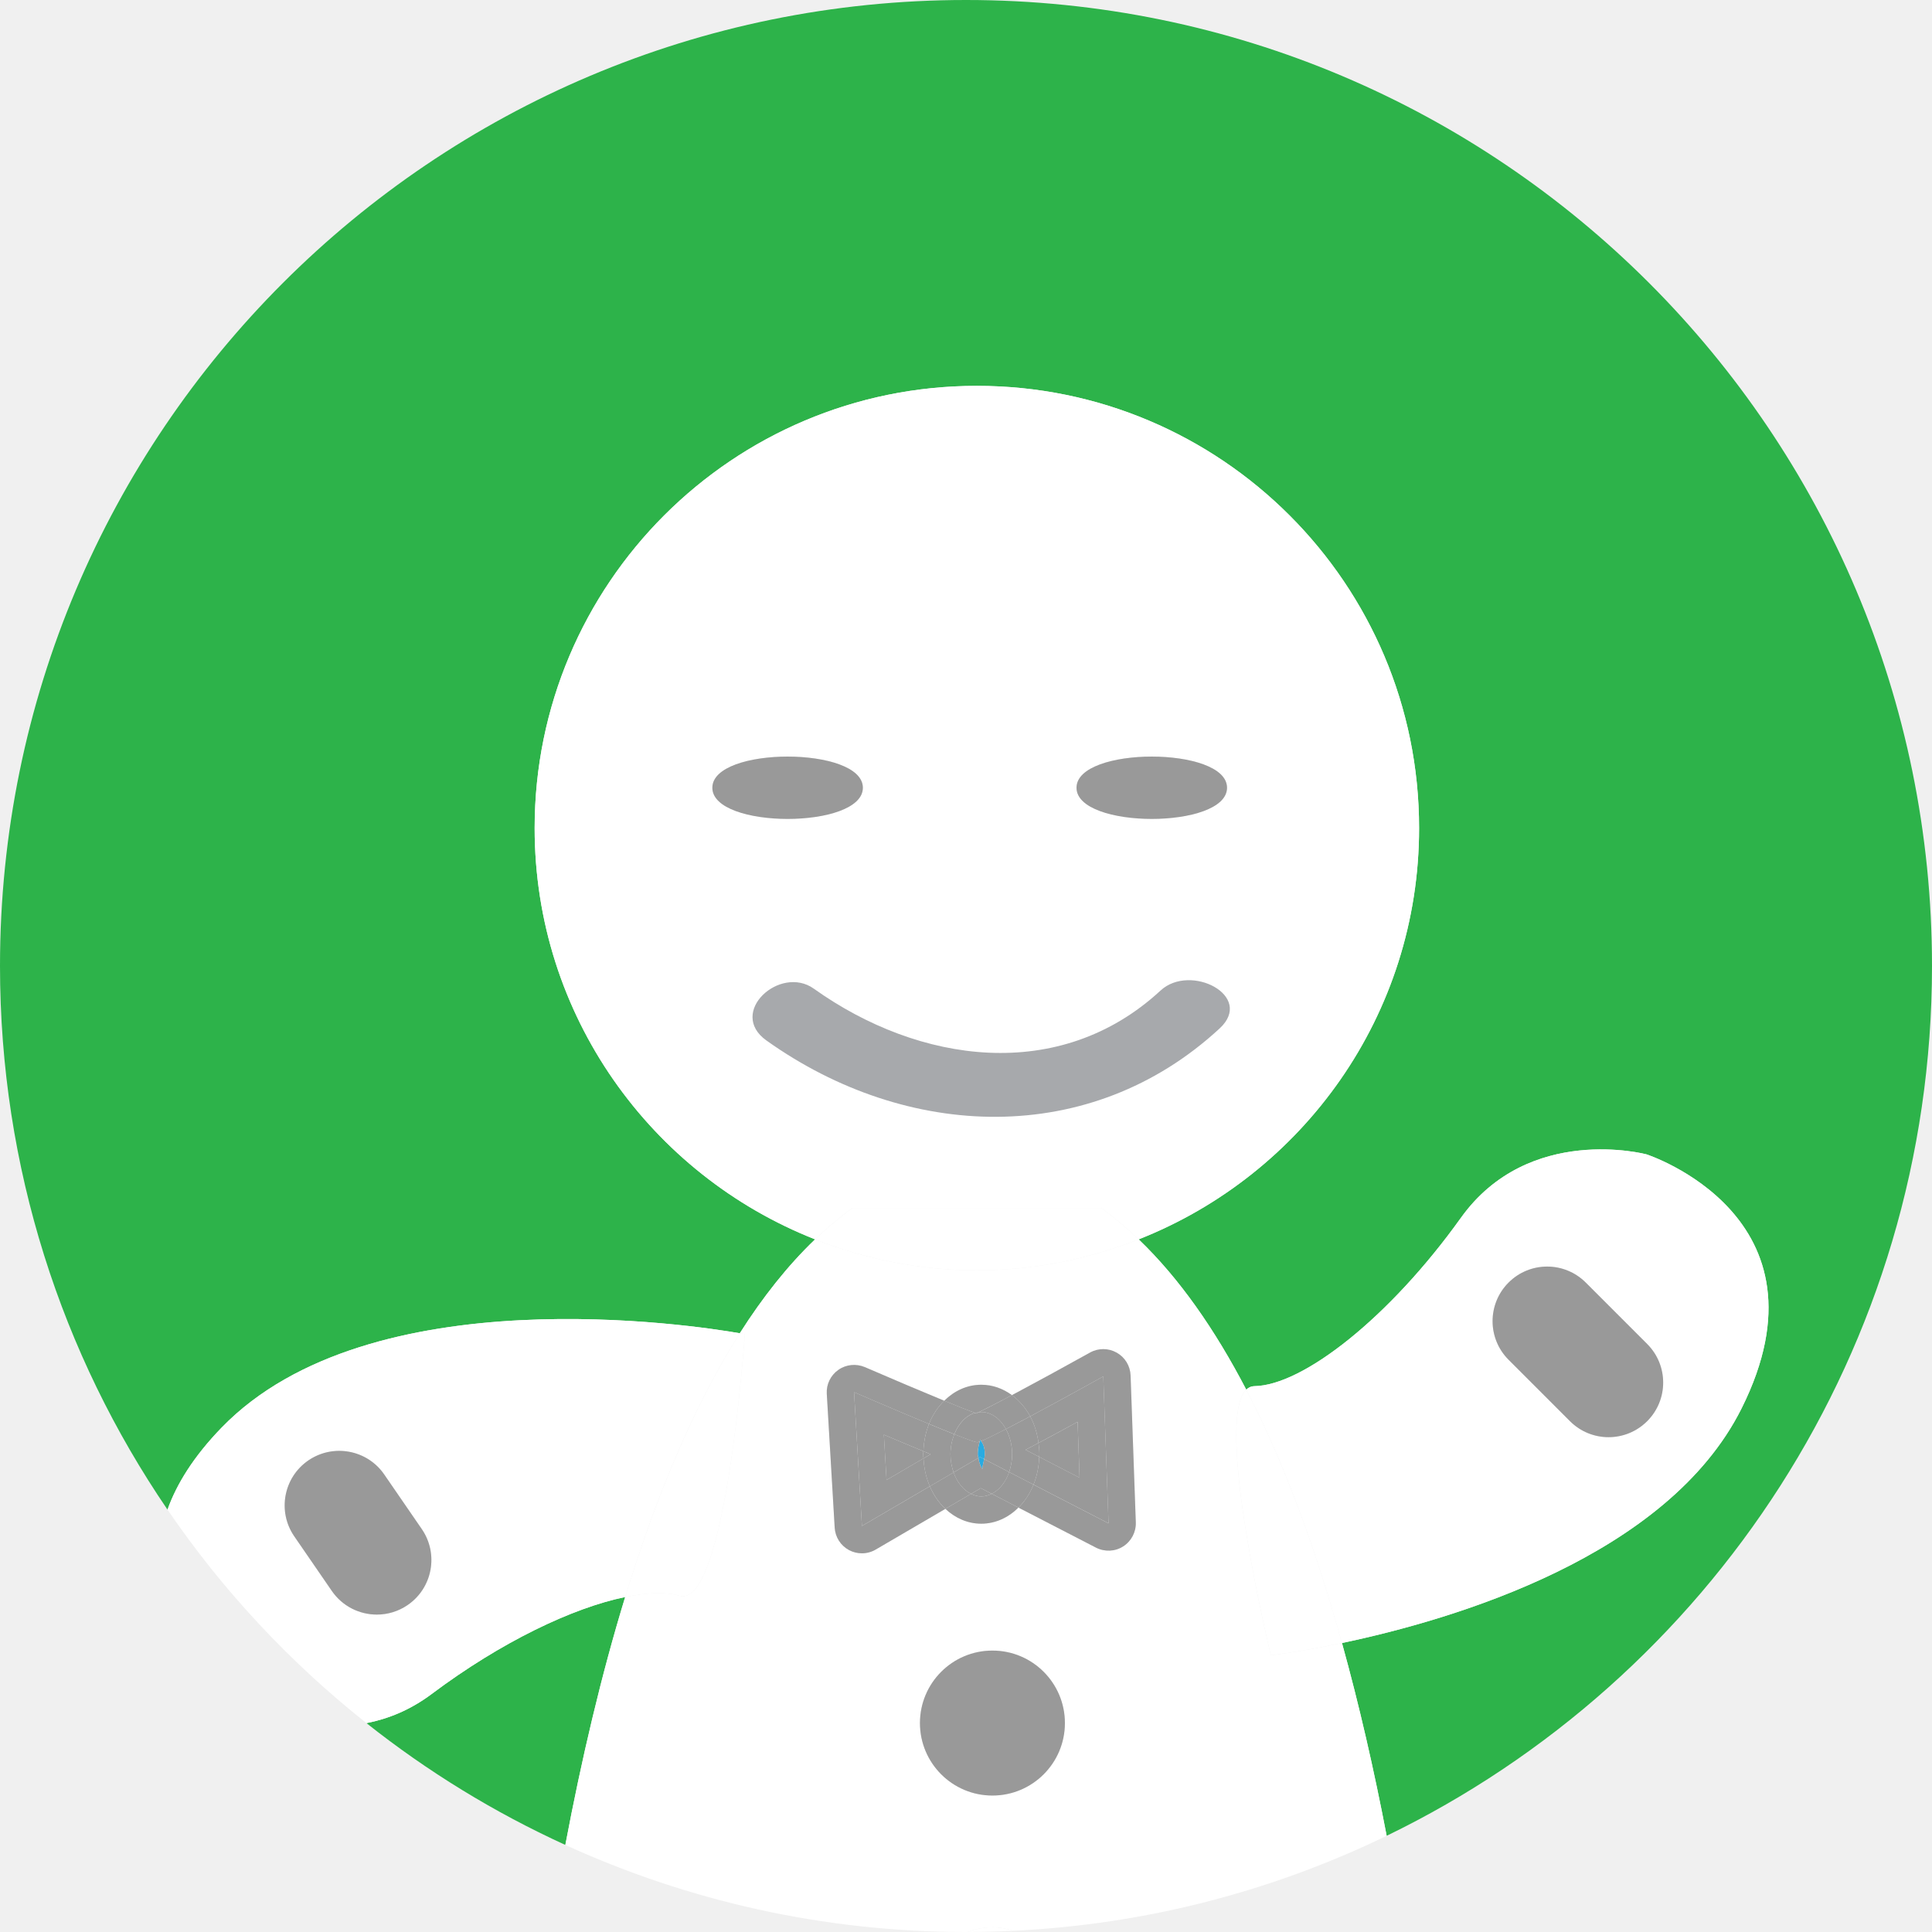
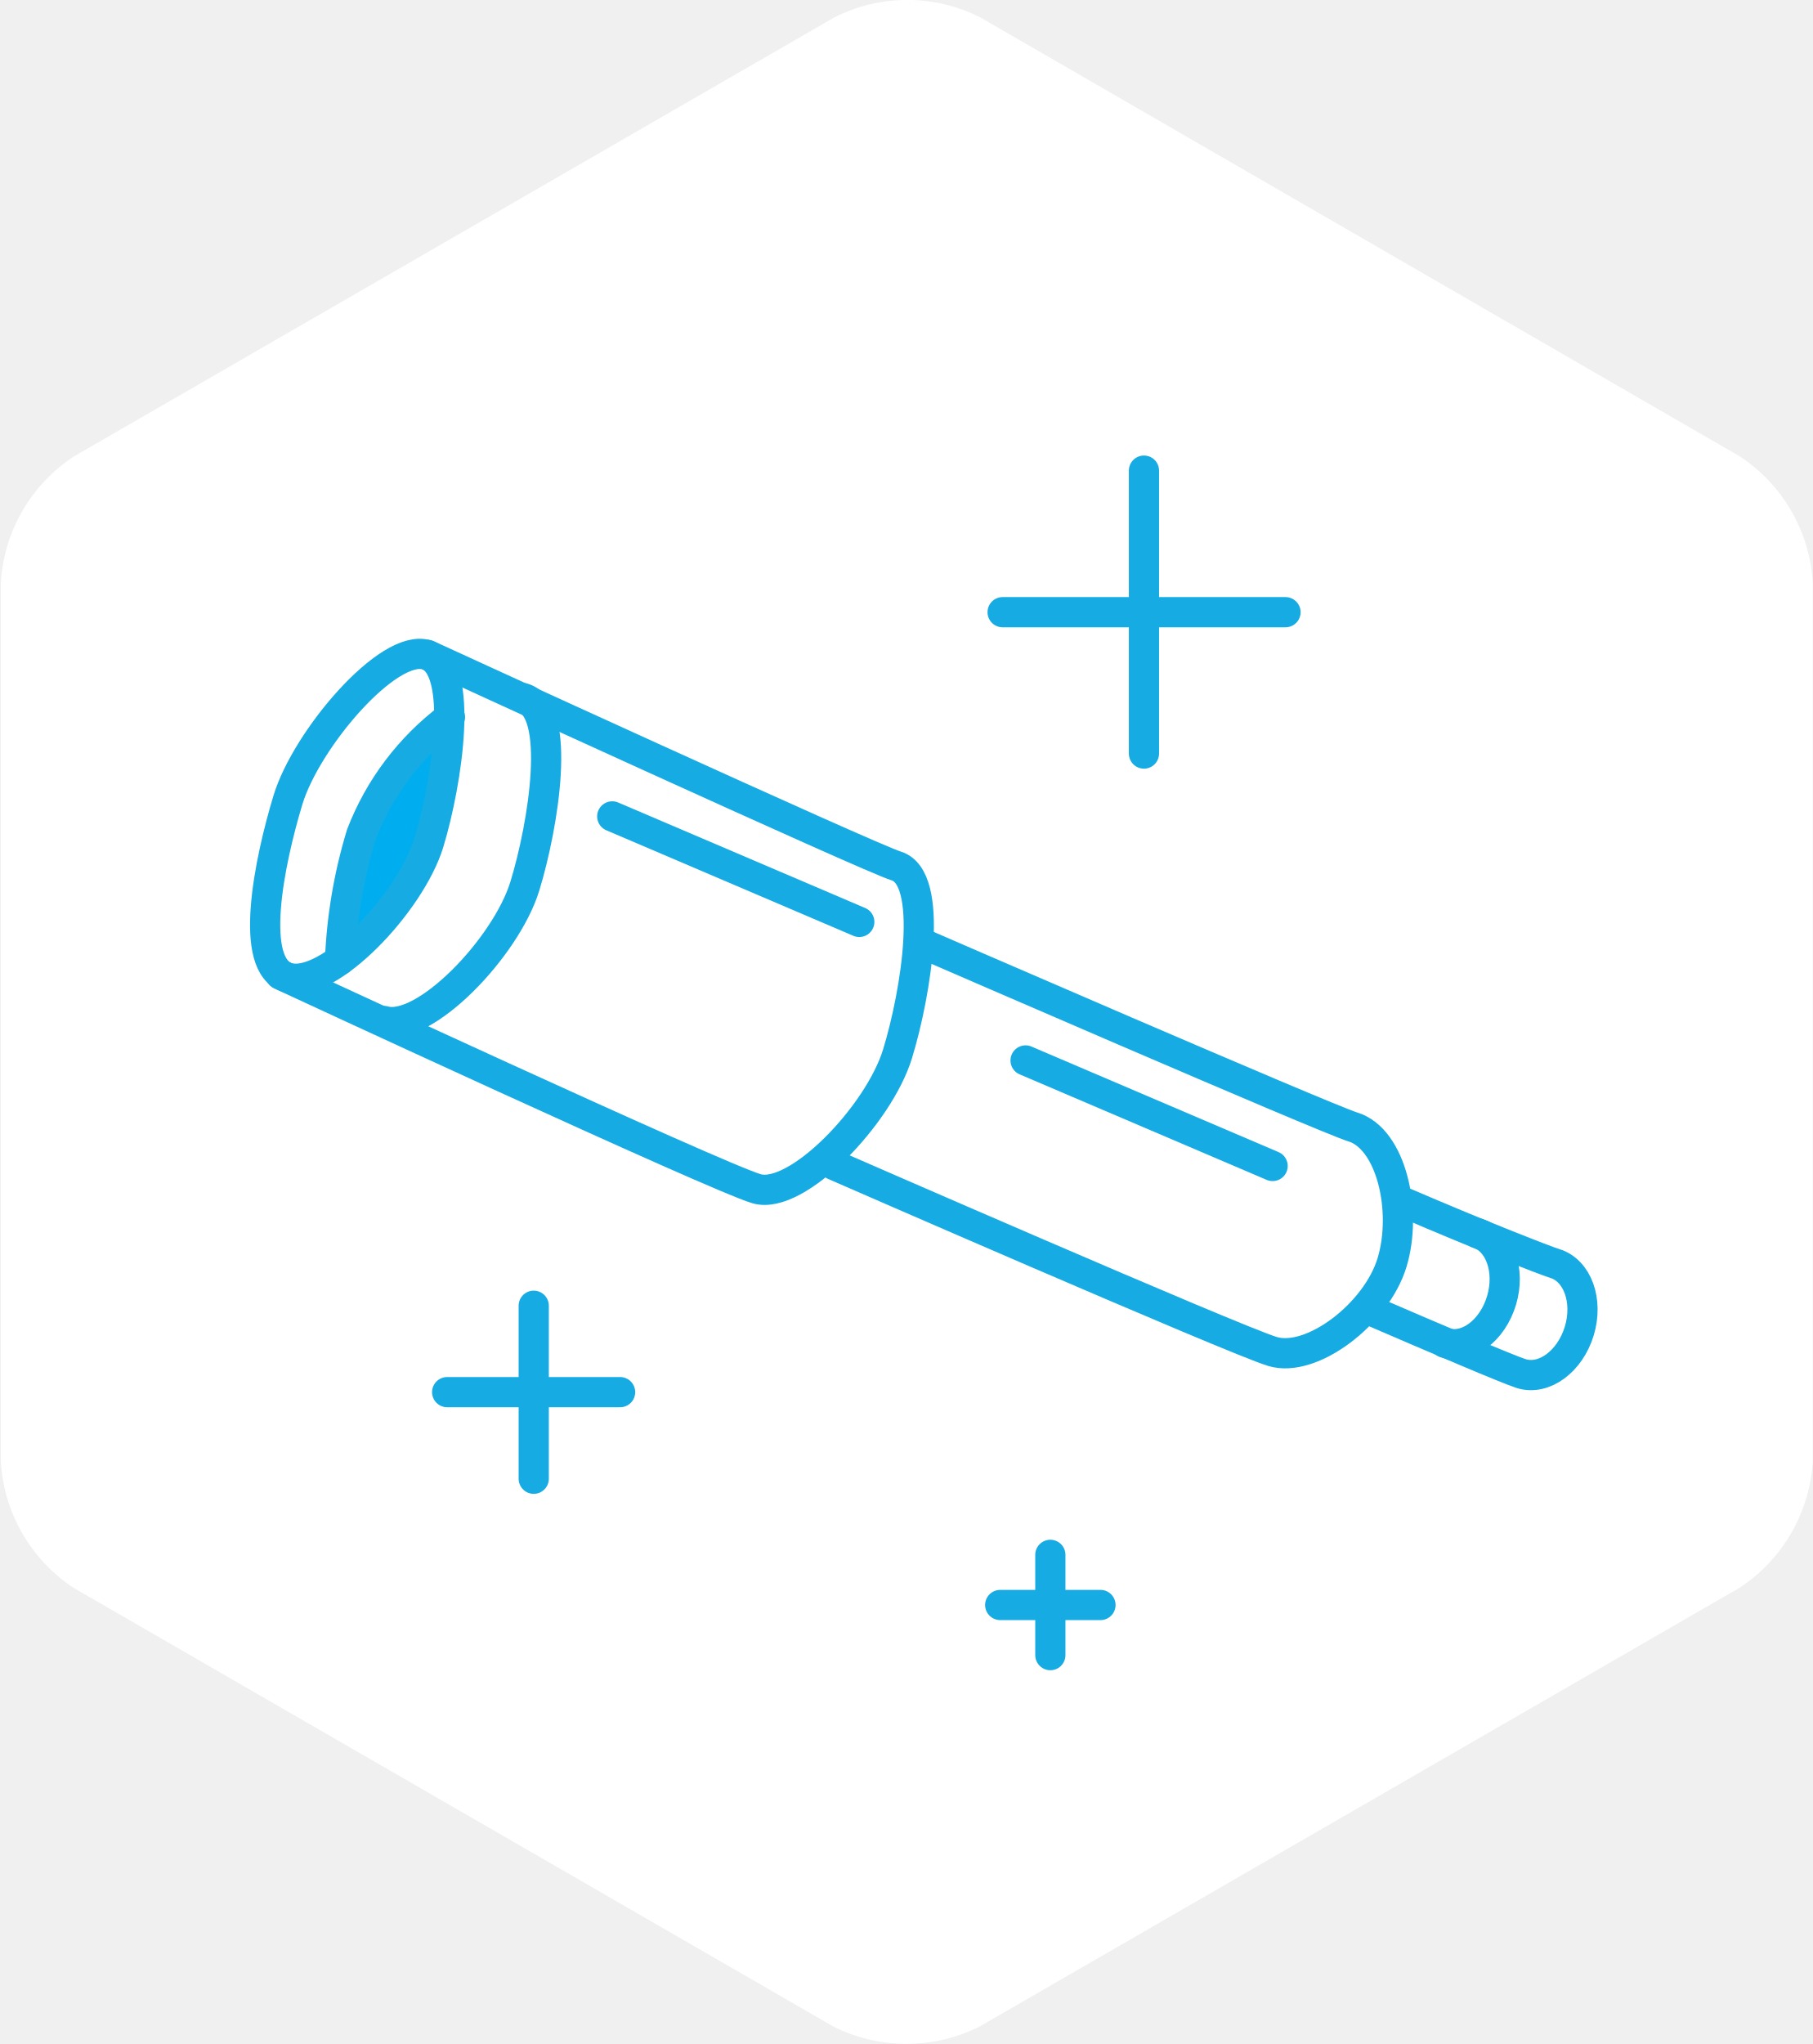
- <svg xmlns="http://www.w3.org/2000/svg" version="1.1" id="Layer_1" x="0px" y="0px" viewBox="0 0 63.6 63.6" style="enable-background:new 0 0 63.6 63.6;" xml:space="preserve">
-   <g>
-     <path style="fill:#2DB34A;" d="M14.216,55.761c-0.717,0.538-1.449,0.826-2.153,0.963c2.002,1.587,4.198,2.937,6.548,4.01   c0.533-2.82,1.181-5.585,1.97-8.161C18.848,52.929,16.495,54.052,14.216,55.761z" />
-     <path style="fill:#2DB34A;" d="M31.8,0C14.237,0,0,14.237,0,31.8c0,6.637,2.036,12.798,5.514,17.896   c0.302-0.846,0.862-1.752,1.782-2.701c4.881-5.033,15.619-3.357,17.058-3.105c0.755-1.188,1.579-2.229,2.479-3.091   C21.43,38.672,17.6,33.419,17.6,27.26c0-8.04,6.518-14.558,14.558-14.558S46.716,19.22,46.716,27.26   c0,6.158-3.83,11.411-9.232,13.539c1.342,1.286,2.515,2.974,3.542,4.948c0.074-0.071,0.161-0.114,0.266-0.115   c1.605-0.024,4.455-2.263,6.797-5.537C50.326,36.967,54.201,38,54.201,38s6.291,2.042,3.13,8.365   c-2.435,4.869-9.458,6.946-13.154,7.722c0.567,2.039,1.054,4.174,1.471,6.346C56.272,55.285,63.6,44.399,63.6,31.8   C63.6,14.237,49.363,0,31.8,0z" />
-     <path style="fill:#FFFFFF;" d="M20.581,52.573c1.01-3.299,2.25-6.287,3.773-8.683c-1.44-0.252-12.178-1.928-17.058,3.105   c-0.92,0.949-1.48,1.855-1.782,2.701c1.816,2.662,4.029,5.03,6.549,7.028c0.704-0.137,1.436-0.425,2.153-0.963   C16.495,54.052,18.848,52.929,20.581,52.573z M13.422,52.835c-0.311,0.213-0.665,0.316-1.016,0.316   c-0.572,0-1.134-0.272-1.483-0.779l-1.236-1.797c-0.562-0.818-0.354-1.937,0.463-2.499c0.818-0.559,1.938-0.355,2.499,0.463   l1.236,1.797C14.447,51.154,14.24,52.273,13.422,52.835z" />
-     <path style="fill:#FFFFFF;" d="M57.33,46.365c3.161-6.323-3.13-8.365-3.13-8.365s-3.875-1.032-6.112,2.094   c-2.342,3.273-5.192,5.513-6.797,5.537c-0.105,0.002-0.192,0.044-0.266,0.115c1.259,2.42,2.296,5.269,3.15,8.341   C47.872,53.311,54.895,51.234,57.33,46.365z M49.66,42.221c0.702-0.702,1.839-0.702,2.541,0l2.022,2.022   c0.702,0.702,0.702,1.839,0,2.541c-0.351,0.351-0.811,0.527-1.271,0.527s-0.92-0.176-1.271-0.527l-2.022-2.022   C48.958,44.06,48.958,42.923,49.66,42.221z" />
-     <path style="fill:#FFFFFF;" d="M41.836,54.491c0,0-1.877-7.719-0.81-8.745c-1.026-1.973-2.199-3.661-3.542-4.948   c-1.651,0.65-3.444,1.019-5.326,1.019s-3.674-0.369-5.326-1.019c-0.9,0.862-1.724,1.903-2.479,3.091   c0.105,0.018,0.165,0.03,0.165,0.03s-0.615,9.073-2.153,8.612c-0.449-0.135-1.07-0.105-1.785,0.042   c-0.789,2.576-1.437,5.341-1.97,8.161C22.63,62.569,27.094,63.6,31.8,63.6c0.015,0,0.031-0.001,0.046-0.001   c0.258-0.095,0.533-0.155,0.824-0.155c0.245,0,0.477,0.048,0.7,0.116c4.384-0.213,8.535-1.314,12.278-3.127   c-0.417-2.172-0.904-4.307-1.471-6.346C42.765,54.384,41.836,54.491,41.836,54.491z M32.67,59.108   c-1.318,0-2.386-1.068-2.386-2.386s1.068-2.386,2.386-2.386s2.386,1.068,2.386,2.386S33.987,59.108,32.67,59.108z M36.973,50.906   c-0.269,0.171-0.611,0.184-0.893,0.039l-2.552-1.317c-0.331,0.327-0.752,0.53-1.225,0.53c-0.452,0-0.858-0.186-1.182-0.489   l-2.294,1.34c-0.139,0.082-0.297,0.123-0.453,0.123c-0.146,0-0.291-0.035-0.425-0.106c-0.276-0.147-0.455-0.427-0.472-0.74   l-0.26-4.405c-0.019-0.312,0.126-0.61,0.383-0.789c0.255-0.178,0.584-0.21,0.872-0.089c0.896,0.389,1.863,0.799,2.611,1.106   c0.33-0.325,0.75-0.526,1.22-0.526c0.375,0,0.718,0.128,1.01,0.342c0.75-0.398,1.693-0.912,2.57-1.401   c0.272-0.154,0.605-0.152,0.878,0.002c0.274,0.154,0.446,0.438,0.458,0.751l0.172,4.837C37.401,50.434,37.243,50.735,36.973,50.906   z" />
-     <path style="fill:#FFFFFF;" d="M22.366,52.532c1.538,0.461,2.153-8.612,2.153-8.612s-0.06-0.011-0.165-0.03   c-1.522,2.396-2.763,5.384-3.773,8.683C21.297,52.427,21.917,52.397,22.366,52.532z" />
-     <path style="fill:#FFFFFF;" d="M41.836,54.491c0,0,0.929-0.108,2.34-0.404c-0.854-3.071-1.892-5.92-3.15-8.341   C39.959,46.772,41.836,54.491,41.836,54.491z" />
-     <path style="fill:#FFFFFF;" d="M29.695,39.768h4.926h1.635c0.424,0.306,0.832,0.653,1.227,1.031   c5.403-2.127,9.232-7.381,9.232-13.539c0-8.04-6.518-14.558-14.558-14.558S17.6,19.22,17.6,27.26c0,6.158,3.83,11.411,9.232,13.539   c0.395-0.378,0.803-0.725,1.227-1.031H29.695z M40.393,25.932c0,1.368-4.955,1.368-4.955,0S40.393,24.564,40.393,25.932z    M23.45,25.932c0-1.368,4.955-1.368,4.955,0S23.45,27.301,23.45,25.932z" />
-     <path style="fill:#FFFFFF;" d="M37.484,40.799c-0.395-0.378-0.803-0.725-1.227-1.031h-1.635h-4.926H28.06   c-0.424,0.306-0.832,0.653-1.227,1.031c1.651,0.65,3.444,1.019,5.326,1.019S35.833,41.449,37.484,40.799z" />
-     <path style="fill:#999999;" d="M28.405,25.932c0-1.368-4.955-1.368-4.955,0S28.405,27.301,28.405,25.932z" />
-     <path style="fill:#999999;" d="M40.393,25.932c0-1.368-4.955-1.368-4.955,0S40.393,27.301,40.393,25.932z" />
-     <path style="fill:#FFFFFF;" d="M31.846,63.599c0.511-0.001,1.019-0.014,1.523-0.039c-0.223-0.069-0.454-0.116-0.7-0.116   C32.379,63.444,32.104,63.504,31.846,63.599z" />
-     <circle style="fill:#999999;" cx="32.67" cy="56.722" r="2.386" />
-     <path style="fill:#999999;" d="M29.184,48.72l1.217-0.711c-0.002-0.047-0.011-0.091-0.011-0.138c0-0.034,0.007-0.065,0.008-0.098   c-0.356-0.146-0.77-0.318-1.302-0.544L29.184,48.72z" />
-     <path style="fill:#999999;" d="M35.474,46.806c-0.51,0.28-0.931,0.507-1.287,0.696c0.016,0.121,0.03,0.243,0.03,0.371   c0,0.03-0.006,0.058-0.007,0.087l1.329,0.686L35.474,46.806z" />
-     <path style="fill:#999999;" d="M30.609,48.928l-2.235,1.306l-0.259-4.405c0,0,1.328,0.576,2.467,1.047   c0.119-0.299,0.29-0.557,0.501-0.765c-0.748-0.308-1.715-0.718-2.611-1.106c-0.288-0.121-0.618-0.09-0.872,0.089   c-0.256,0.179-0.402,0.477-0.383,0.789l0.26,4.405c0.018,0.312,0.197,0.592,0.472,0.74c0.133,0.071,0.279,0.106,0.425,0.106   c0.156,0,0.314-0.041,0.453-0.123l2.294-1.34C30.907,49.471,30.734,49.22,30.609,48.928z" />
-     <path style="fill:#999999;" d="M36.76,44.528c-0.272-0.154-0.605-0.155-0.878-0.002c-0.877,0.488-1.82,1.002-2.57,1.401   c0.242,0.177,0.447,0.414,0.6,0.699c1.137-0.607,2.407-1.315,2.407-1.315l0.173,4.837l-2.47-1.274   c-0.118,0.295-0.288,0.55-0.495,0.756l2.552,1.317c0.283,0.145,0.625,0.132,0.893-0.039c0.27-0.171,0.428-0.472,0.418-0.791   l-0.172-4.837C37.206,44.965,37.034,44.681,36.76,44.528z" />
-     <path style="fill:#999999;" d="M35.474,46.806l0.065,1.839l-1.329-0.686c-0.01,0.33-0.076,0.637-0.187,0.914l2.47,1.274   L36.32,45.31c0,0-1.27,0.708-2.407,1.315c0.139,0.259,0.232,0.556,0.274,0.876C34.543,47.312,34.964,47.085,35.474,46.806z" />
-     <path style="fill:#999999;" d="M29.184,48.72l-0.088-1.491c0.531,0.226,0.945,0.398,1.302,0.544   c0.011-0.323,0.076-0.625,0.184-0.898c-1.14-0.471-2.467-1.047-2.467-1.047l0.259,4.405l2.235-1.306   c-0.119-0.277-0.191-0.586-0.208-0.919L29.184,48.72z" />
-     <path style="fill:#999999;" d="M12.649,48.539c-0.562-0.818-1.681-1.022-2.499-0.463c-0.818,0.562-1.025,1.681-0.463,2.499   l1.236,1.797c0.349,0.507,0.911,0.779,1.483,0.779c0.351,0,0.706-0.103,1.016-0.316c0.818-0.562,1.025-1.681,0.463-2.499   L12.649,48.539z" />
-     <path style="fill:#999999;" d="M51.682,46.784c0.351,0.351,0.811,0.527,1.271,0.527s0.92-0.176,1.271-0.527   c0.702-0.702,0.702-1.839,0-2.541l-2.022-2.022c-0.702-0.702-1.839-0.702-2.541,0c-0.702,0.702-0.702,1.839,0,2.541L51.682,46.784z   " />
-     <path style="fill:#29ABE2;" d="M32.209,47.994c0.028,0.193,0.095,0.333,0.138,0.371c-0.025-0.036,0.021-0.162,0.05-0.331   l-0.136-0.07L32.209,47.994z" />
-     <path style="fill:#29ABE2;" d="M32.249,47.457c0.014-0.005,0.031-0.011,0.048-0.018c-0.012-0.017-0.027-0.05-0.037-0.059   C32.269,47.391,32.254,47.431,32.249,47.457z" />
-     <path style="fill:#29ABE2;" d="M32.187,47.872c0,0.051,0.016,0.078,0.022,0.122l0.052-0.03l0.136,0.07   c0.009-0.054,0.024-0.095,0.024-0.162c0-0.225-0.068-0.359-0.123-0.433c-0.018,0.007-0.034,0.013-0.048,0.018   C32.234,47.536,32.187,47.663,32.187,47.872z" />
-     <path style="fill:#999999;" d="M32.204,46.497c0.251-0.121,0.639-0.321,1.109-0.57c-0.292-0.214-0.635-0.342-1.01-0.342   c-0.47,0-0.89,0.201-1.22,0.526c0.43,0.177,0.781,0.317,1.012,0.402C32.13,46.503,32.167,46.502,32.204,46.497z" />
-     <path style="fill:#999999;" d="M32.303,49.261c-0.119,0-0.231-0.033-0.337-0.085L31.12,49.67c0.324,0.303,0.73,0.489,1.182,0.489   c0.473,0,0.895-0.203,1.225-0.53l-0.882-0.455C32.538,49.227,32.424,49.261,32.303,49.261z" />
-     <path style="fill:#999999;" d="M34.187,47.501c-0.154,0.081-0.299,0.158-0.428,0.225l0.451,0.233   c0.001-0.03,0.007-0.057,0.007-0.087C34.217,47.745,34.203,47.622,34.187,47.501z" />
-     <path style="fill:#999999;" d="M30.401,48.01l0.236-0.138c-0.07-0.028-0.163-0.067-0.239-0.098   c-0.001,0.033-0.008,0.065-0.008,0.098C30.39,47.919,30.399,47.963,30.401,48.01z" />
-     <path style="fill:#999999;" d="M34.023,48.873l-0.803-0.414c-0.114,0.332-0.32,0.59-0.575,0.715l0.882,0.455   C33.736,49.423,33.905,49.169,34.023,48.873z" />
-     <path style="fill:#999999;" d="M31.392,48.471l-0.783,0.457c0.125,0.291,0.299,0.542,0.512,0.742l0.846-0.494   C31.713,49.053,31.507,48.799,31.392,48.471z" />
-     <path style="fill:#999999;" d="M30.582,46.875c0.3,0.124,0.587,0.241,0.833,0.338c0.14-0.353,0.384-0.616,0.68-0.701   c-0.231-0.085-0.582-0.226-1.012-0.402C30.872,46.318,30.701,46.576,30.582,46.875z" />
-     <path style="fill:#999999;" d="M32.303,46.483c0.333,0,0.626,0.223,0.811,0.562c0.245-0.126,0.516-0.268,0.799-0.419   c-0.153-0.285-0.358-0.521-0.6-0.699c-0.47,0.249-0.858,0.45-1.109,0.57C32.237,46.492,32.269,46.483,32.303,46.483z" />
-     <path style="fill:#999999;" d="M33.318,47.872c0,0.211-0.037,0.408-0.098,0.587l0.803,0.414c0.111-0.277,0.177-0.585,0.187-0.914   l-0.451-0.233c0.129-0.067,0.274-0.143,0.428-0.225c-0.042-0.321-0.135-0.617-0.274-0.876c-0.283,0.151-0.554,0.294-0.799,0.419   C33.241,47.276,33.318,47.56,33.318,47.872z" />
-     <path style="fill:#999999;" d="M31.415,47.214c-0.246-0.097-0.534-0.214-0.833-0.338c-0.108,0.273-0.173,0.575-0.184,0.898   c0.077,0.031,0.17,0.07,0.239,0.098l-0.236,0.138c0.016,0.333,0.089,0.642,0.208,0.919l0.783-0.457   c-0.064-0.182-0.103-0.384-0.103-0.599C31.289,47.632,31.337,47.41,31.415,47.214z" />
-     <path style="fill:#999999;" d="M32.204,46.497c-0.037,0.005-0.074,0.006-0.109,0.016c0.013,0.005,0.031,0.012,0.043,0.016   C32.156,46.521,32.184,46.506,32.204,46.497z" />
-     <path style="fill:#999999;" d="M31.966,49.176c0.106,0.051,0.218,0.085,0.337,0.085c0.121,0,0.235-0.034,0.342-0.087l-0.359-0.185   L31.966,49.176z" />
-     <path style="fill:#999999;" d="M32.249,47.457c0.005-0.025,0.02-0.066,0.012-0.077c0.01,0.009,0.024,0.042,0.037,0.059   c0.161-0.064,0.456-0.208,0.817-0.394c-0.185-0.339-0.478-0.562-0.811-0.562c-0.034,0-0.066,0.009-0.099,0.014   c-0.02,0.01-0.048,0.024-0.067,0.033c-0.012-0.004-0.03-0.012-0.043-0.016c-0.295,0.085-0.54,0.348-0.68,0.701   c0.4,0.158,0.693,0.264,0.759,0.264C32.188,47.477,32.216,47.468,32.249,47.457z" />
-     <path style="fill:#999999;" d="M32.346,48.365c-0.043-0.039-0.11-0.178-0.138-0.371l-0.817,0.477   c0.116,0.328,0.321,0.582,0.575,0.705l0.321-0.187l0.359,0.185c0.254-0.125,0.461-0.383,0.575-0.715l-0.824-0.425   C32.368,48.203,32.321,48.329,32.346,48.365z" />
-     <path style="fill:#999999;" d="M33.114,47.044c-0.362,0.186-0.656,0.33-0.817,0.394c0.055,0.075,0.123,0.208,0.123,0.433   c0,0.067-0.015,0.107-0.024,0.162l0.824,0.425c0.061-0.179,0.098-0.376,0.098-0.587C33.318,47.56,33.241,47.276,33.114,47.044z" />
-     <path style="fill:#999999;" d="M32.187,47.872c0-0.209,0.047-0.335,0.062-0.415c-0.032,0.011-0.061,0.02-0.075,0.02   c-0.066,0-0.359-0.106-0.759-0.264c-0.078,0.197-0.126,0.419-0.126,0.658c0,0.216,0.039,0.417,0.103,0.599l0.817-0.477   C32.203,47.95,32.187,47.922,32.187,47.872z" />
-   </g>
-   <g>
-     <g>
-       <path style="fill:#A7A9AC;" d="M25.229,34.251c4.621,3.295,10.662,3.54,14.92-0.395c1.158-1.07-0.959-2.16-1.945-1.248    c-3.316,3.065-7.945,2.412-11.414-0.062C25.679,31.754,23.938,33.33,25.229,34.251L25.229,34.251z" />
-     </g>
-   </g>
+ <svg xmlns="http://www.w3.org/2000/svg" id="icons" viewBox="0 0 90.04 101.5">
+   <defs>
+     <style>
+       .cls-1 {
+         fill: #fff;
+       }
+ 
+       .cls-2 {
+         fill: #00aeef;
+       }
+ 
+       .cls-3 {
+         fill: none;
+         stroke: #16ace3;
+         stroke-linecap: round;
+         stroke-linejoin: round;
+         stroke-width: 1.5px;
+       }
+     </style>
+   </defs>
+   <path class="cls-1" d="M1281.94,90.7l37.75,21.79a8.08,8.08,0,0,0,7.27,0l37.75-21.79a8.07,8.07,0,0,0,3.63-6.3V40.82a8.06,8.06,0,0,0-3.63-6.3L1327,12.73a8,8,0,0,0-7.27,0l-37.75,21.79a8.06,8.06,0,0,0-3.64,6.3V84.4A8.07,8.07,0,0,0,1281.94,90.7Z" transform="translate(-1278.3 -11.86)" />
+   <path class="cls-2" d="M1297.2,57.66s-2.18,1.9-1.59-3.08a7.2,7.2,0,0,1,4.9-6.16S1299.78,55.41,1297.2,57.66Z" transform="translate(-1278.3 -11.86)" />
+   <line class="cls-3" x1="50.94" y1="52.66" x2="63.21" y2="57.9" />
+   <line class="cls-3" x1="30.41" y1="40.54" x2="42.68" y2="45.78" />
+   <path class="cls-3" d="M1348.11,71.6c3.48,1.5,6.94,2.86,7.41,3,1.13,0.34,1.68,1.85,1.22,3.36s-1.75,2.46-2.88,2.11c-0.62-.19-4.39-1.8-7.68-3.22" transform="translate(-1278.3 -11.86)" />
+   <path class="cls-3" d="M1351.69,73.1c1.1,0.34,1.64,1.84,1.19,3.34s-1.71,2.44-2.81,2.1" transform="translate(-1278.3 -11.86)" />
+   <path class="cls-3" d="M1323.93,58.63s20.19,8.77,21.56,9.19c1.92,0.58,2.73,4.18,1.95,6.74s-4,5-5.94,4.41-21.78-9.26-21.78-9.26" transform="translate(-1278.3 -11.86)" />
+   <path class="cls-3" d="M1299.53,44.38s21.91,10.06,23.28,10.48c1.92,0.58,1,6.29.07,9.33s-5,7.28-7,6.7-23.65-10.63-23.65-10.63" transform="translate(-1278.3 -11.86)" />
+   <path class="cls-3" d="M1295.19,59.53a24.8,24.8,0,0,1,1.06-6.24,13.2,13.2,0,0,1,4.4-5.82" transform="translate(-1278.3 -11.86)" />
+   <path class="cls-3" d="M1304.3,46.53c1.92,0.58,1,6.29.07,9.33s-5,7.28-7,6.7" transform="translate(-1278.3 -11.86)" />
+   <path class="cls-3" d="M1299.6,53.71c-0.92,3-5,7.28-7,6.7s-0.92-5.78,0-8.82,5-7.8,6.89-7.21S1300.52,50.67,1299.6,53.71Z" transform="translate(-1278.3 -11.86)" />
+   <line class="cls-3" x1="56.82" y1="23.37" x2="56.82" y2="37.42" />
+   <line class="cls-3" x1="63.85" y1="30.4" x2="49.8" y2="30.4" />
+   <line class="cls-3" x1="26.51" y1="64.84" x2="26.51" y2="73.43" />
+   <line class="cls-3" x1="30.8" y1="69.13" x2="22.21" y2="69.13" />
+   <line class="cls-3" x1="52.17" y1="77.21" x2="52.17" y2="82.19" />
+   <line class="cls-3" x1="54.66" y1="79.7" x2="49.68" y2="79.7" />
</svg>
